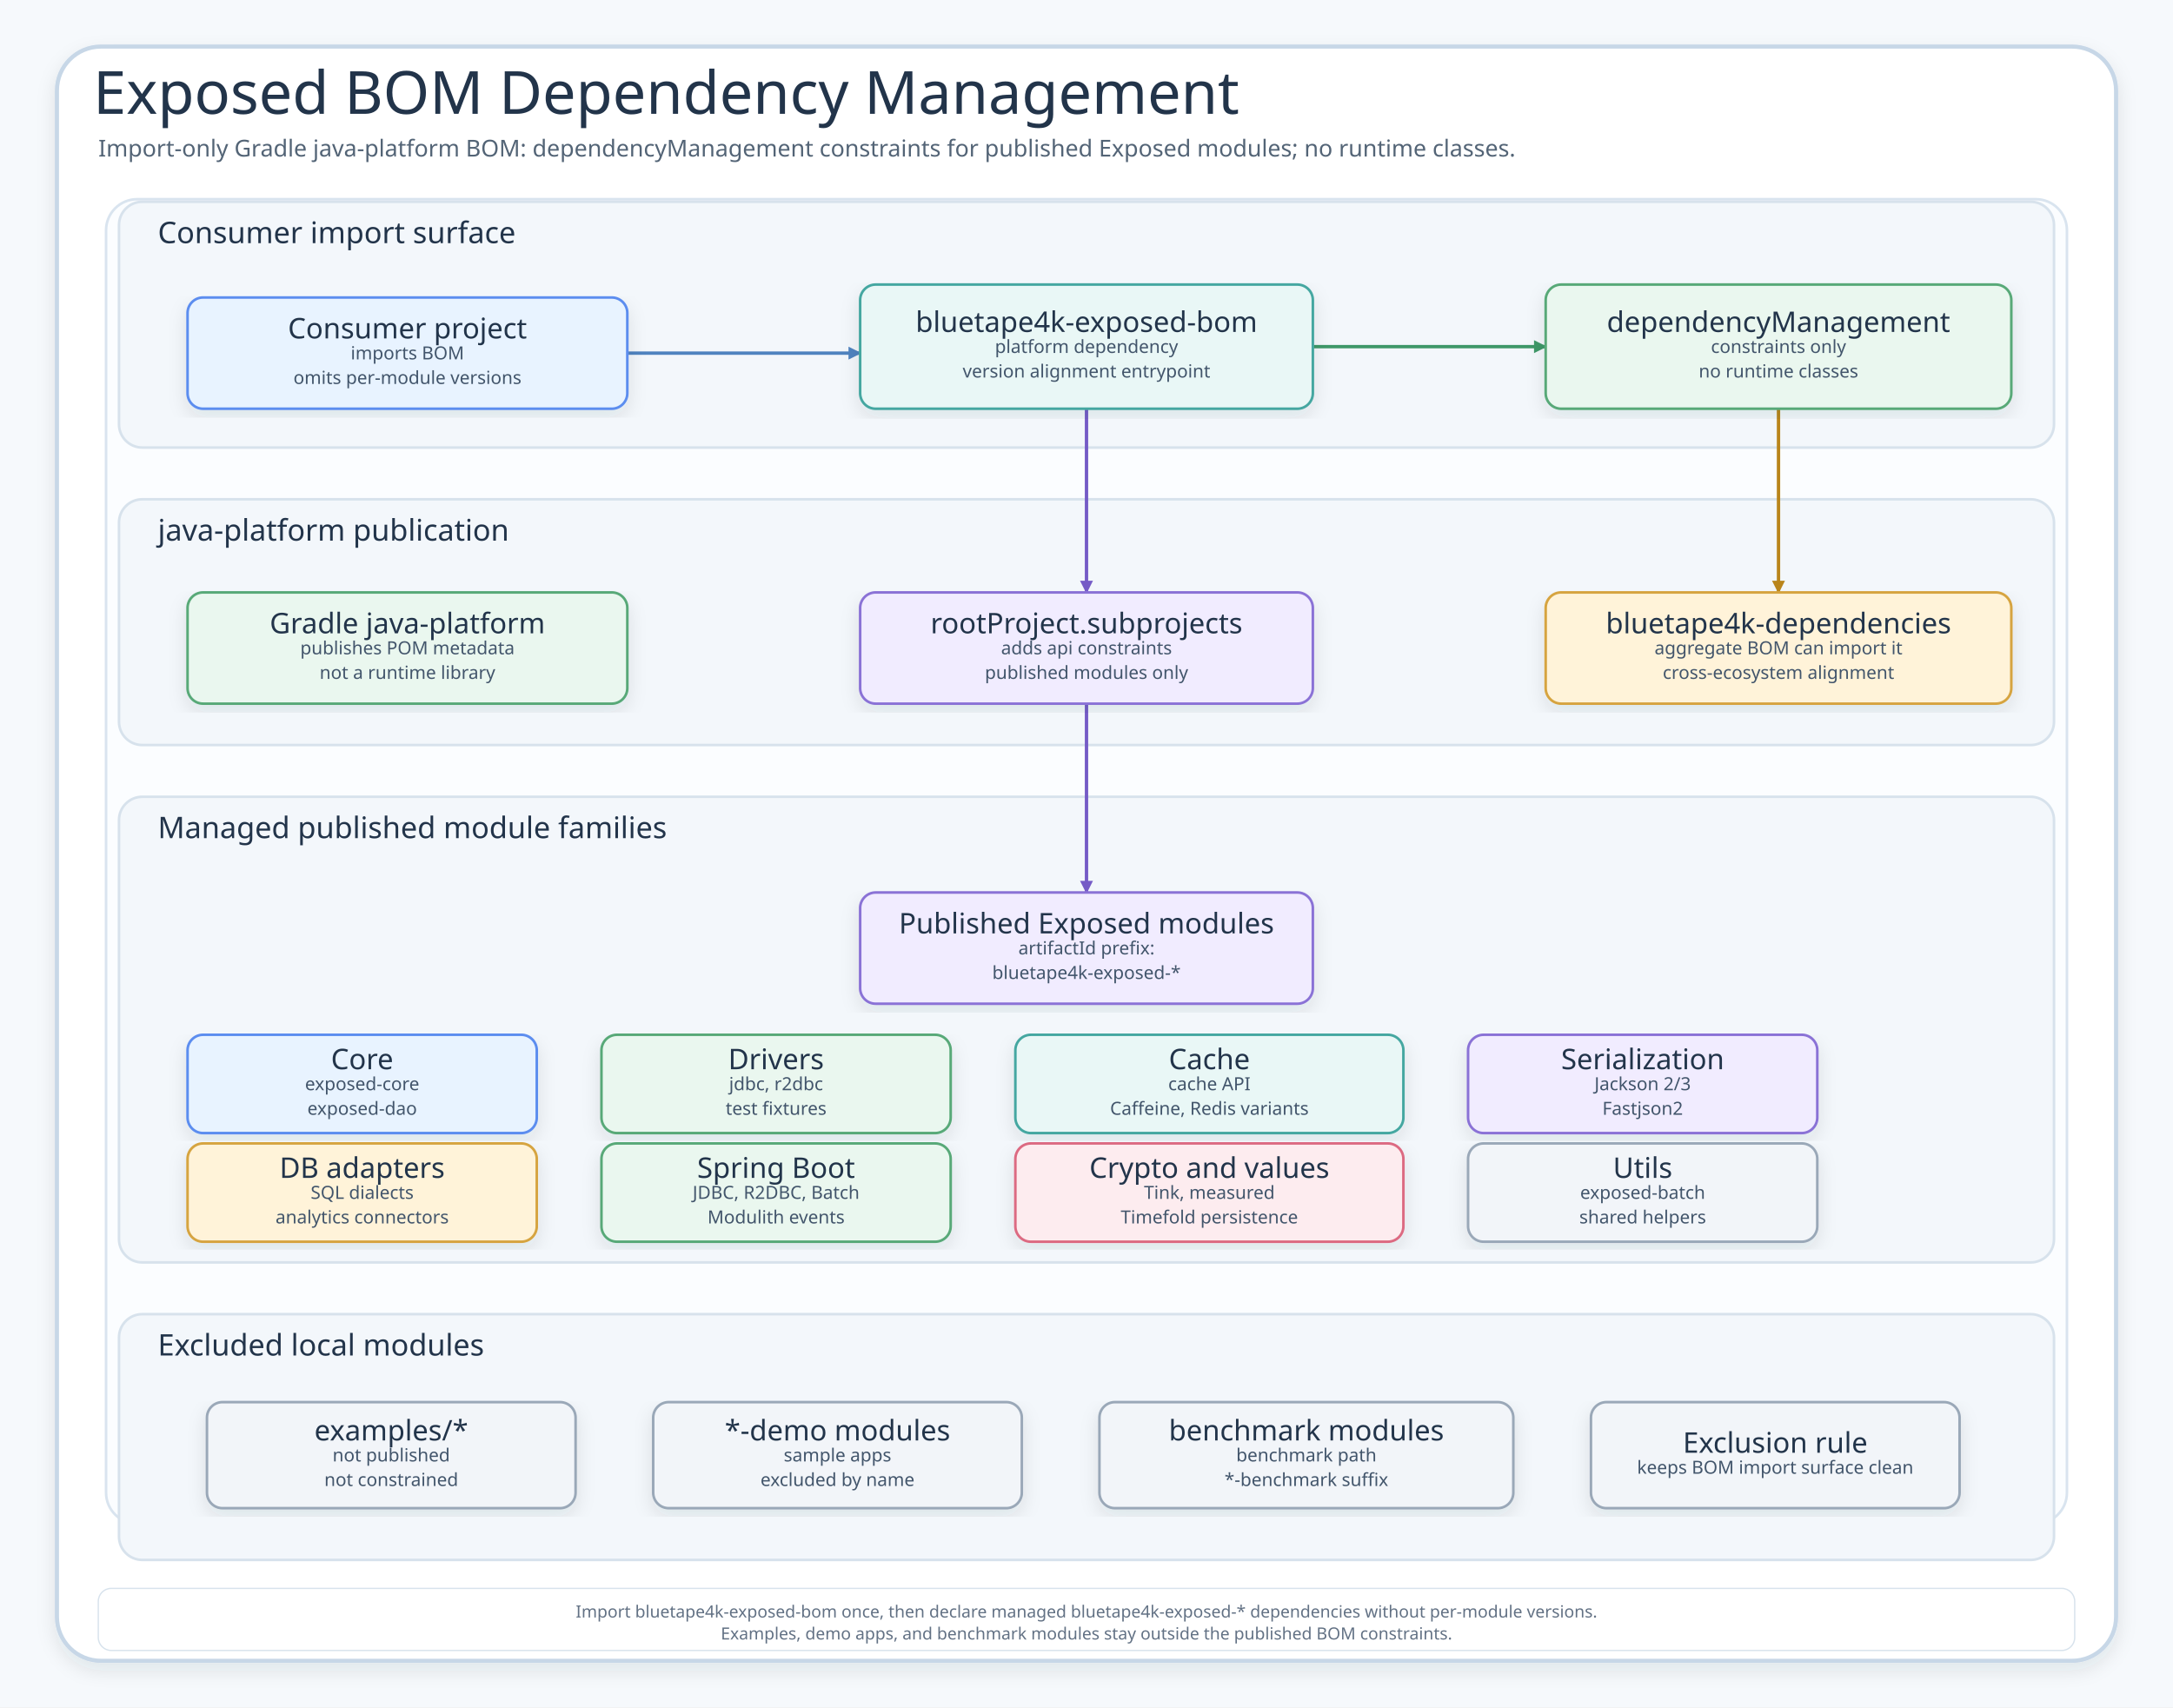
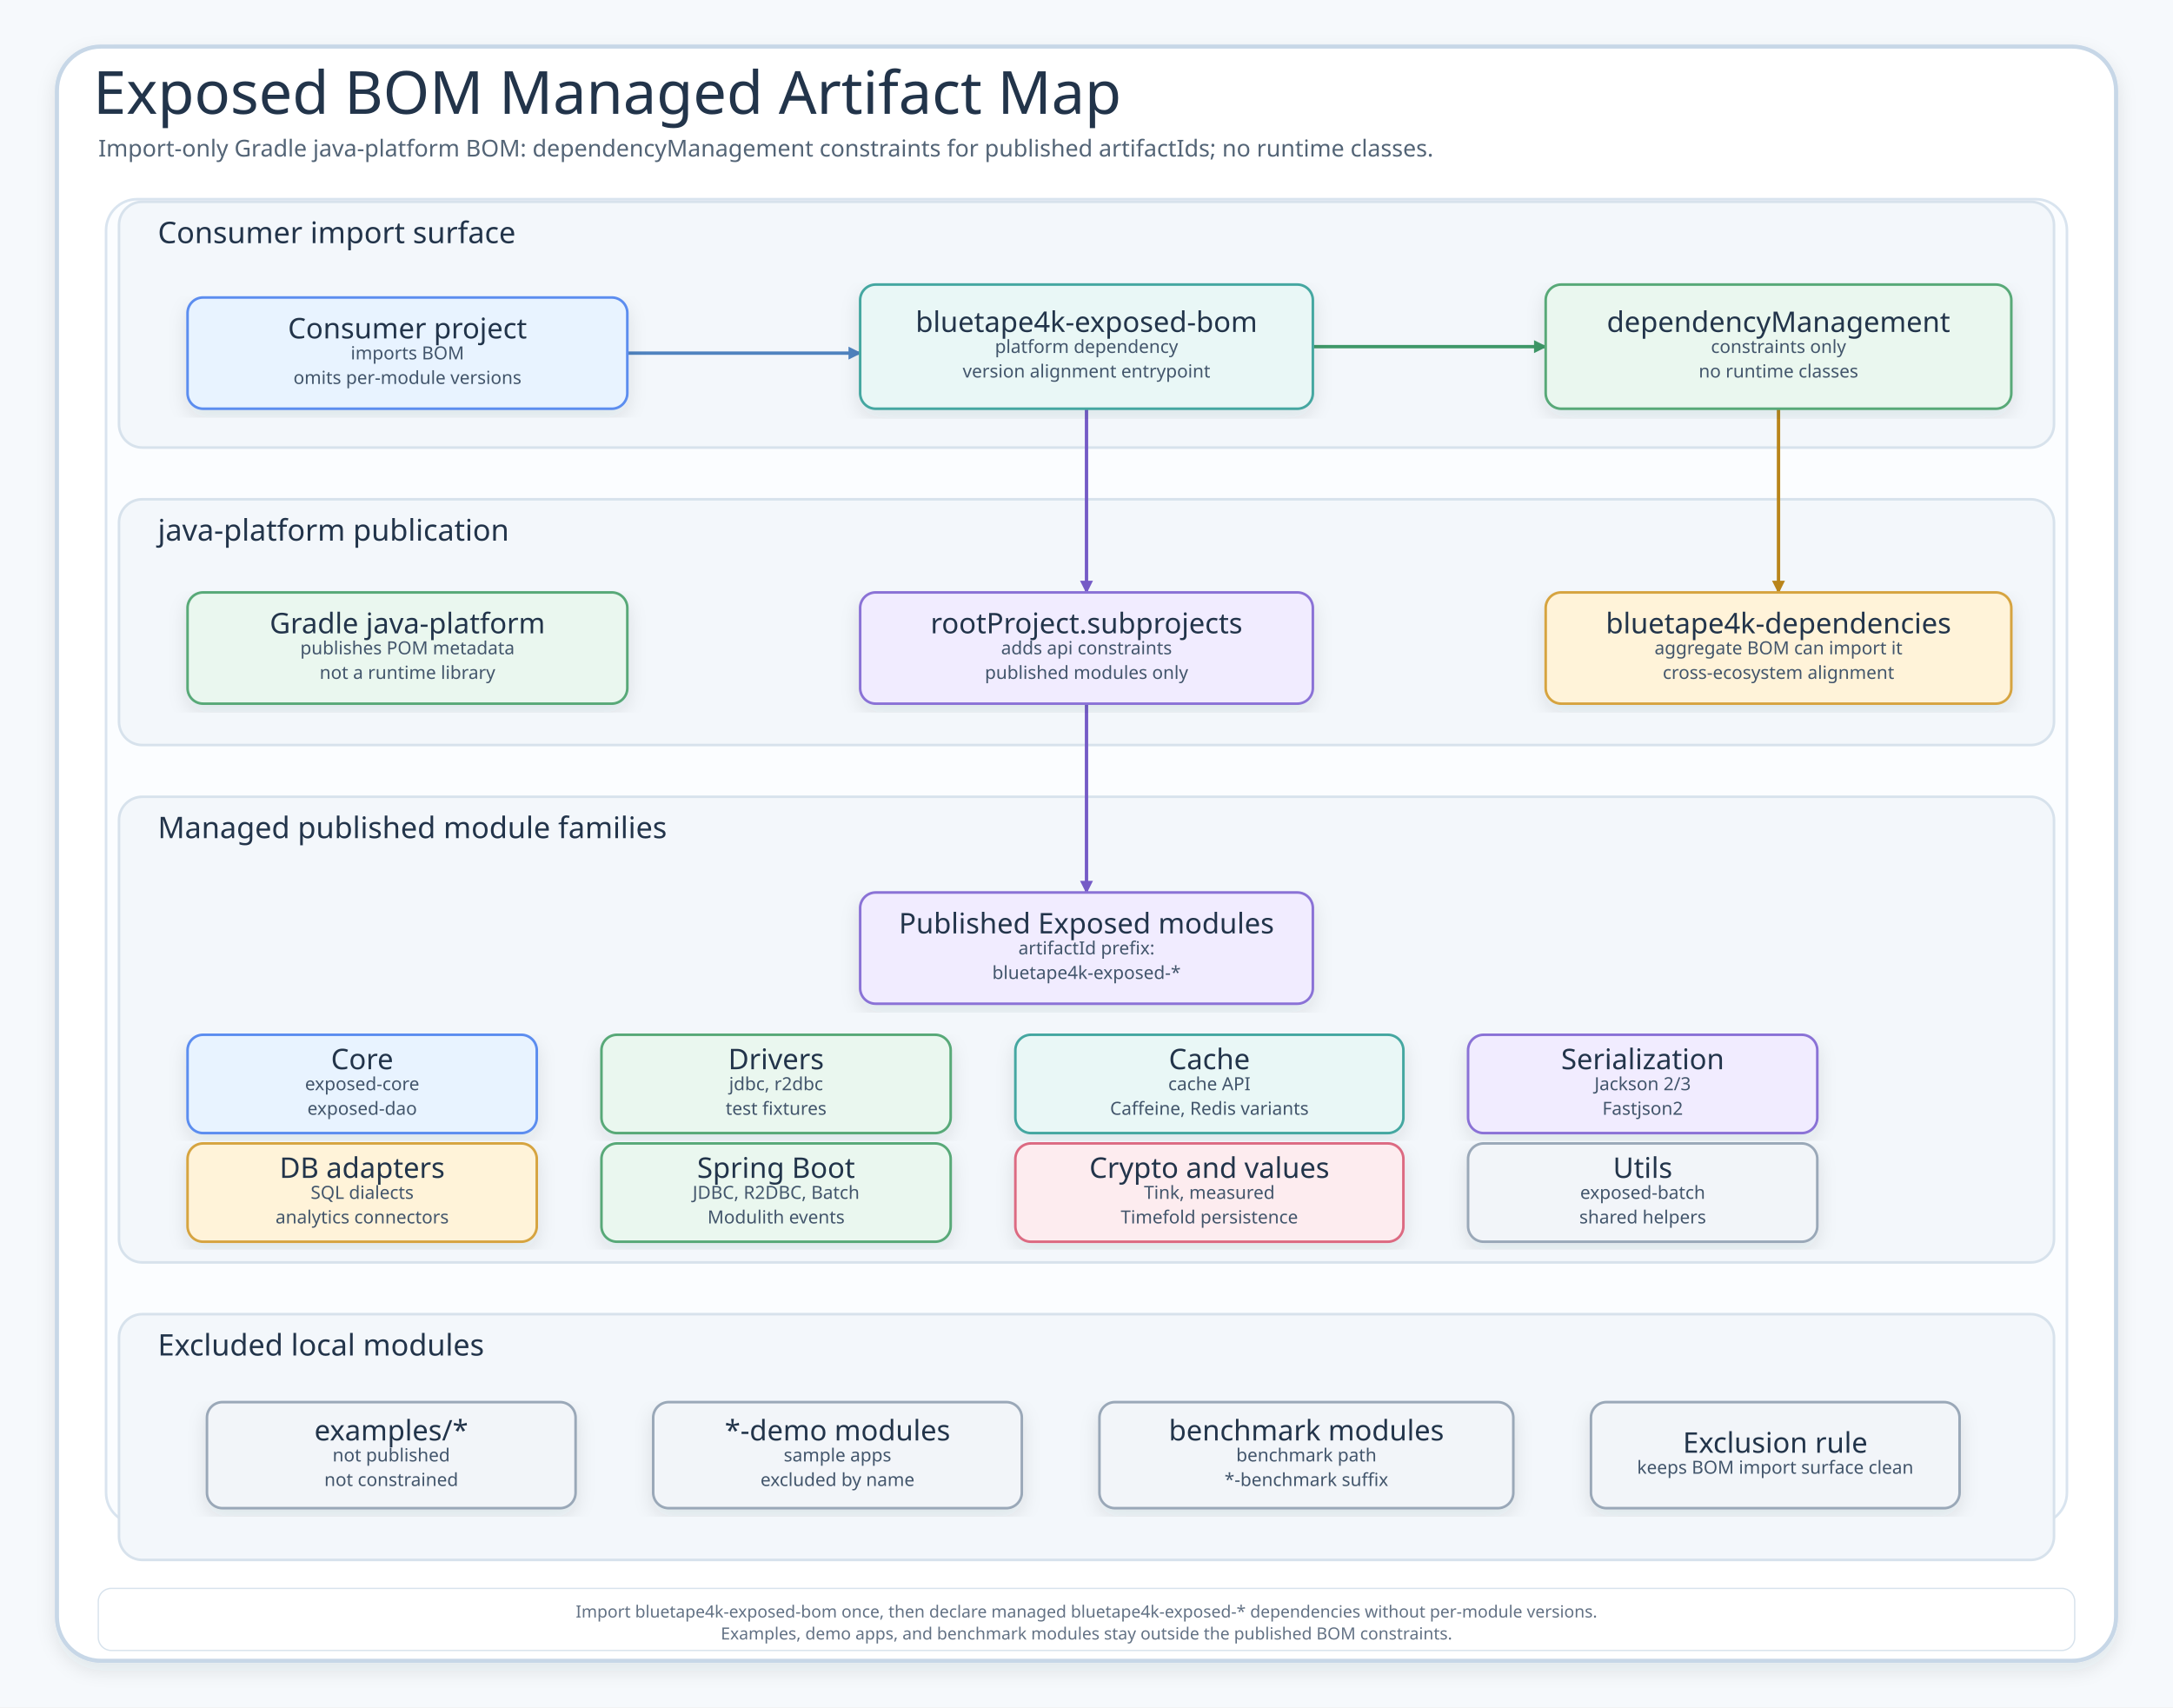
<svg xmlns="http://www.w3.org/2000/svg" width="1680" height="1320" viewBox="0 0 1680 1320" role="img" aria-labelledby="title desc">
  <defs>
    <filter id="shadow" x="-8%" y="-8%" width="116%" height="116%">
      <feDropShadow dx="0" dy="6" stdDeviation="7" flood-color="#203040" flood-opacity="0.10" />
    </filter>
    <marker id="arrow" viewBox="0 0 10 10" markerWidth="10" markerHeight="10" refX="9" refY="5" orient="auto" markerUnits="userSpaceOnUse">
      <path d="M 0 0 L 10 5 L 0 10 Z" fill="context-stroke" />
    </marker>
    <marker id="generalizationArrow" viewBox="0 0 10 10" markerWidth="10" markerHeight="10" refX="9" refY="5" orient="auto" markerUnits="userSpaceOnUse">
      <path d="M 1 1 L 9 5 L 1 9 Z" fill="#FFFFFF" stroke="context-stroke" stroke-width="1.2" />
    </marker>
    <style>
      .canvas{fill:#F6F9FC}.decor{fill:#FFFFFF;stroke:#C7D7E7;stroke-width:3.2;filter:url(#shadow)}
      .innerFrame{fill:#FBFDFF;stroke:#D9E4EF;stroke-width:2}
      .title{font-family:"Architects Daughter";font-size:46px;fill:#22344A;font-weight:400}
      .subtitle{font-family:"Comic Mono";font-size:18px;fill:#536476;font-weight:400}
      .group{fill:#F3F7FB;stroke:#D7E2EC;stroke-width:2}.group-title{font-family:"Architects Daughter";font-size:23px;fill:#22344A;font-weight:400}
      .card-title{font-family:"Architects Daughter";font-size:22px;fill:#22344A;font-weight:400}.detail{font-family:"Comic Mono";font-size:14px;fill:#42556B;font-weight:400}
      .small{font-family:"Comic Mono";font-size:13px;fill:#627184;font-weight:400}.shape{filter:url(#shadow);stroke-width:2}
      .connector{fill:none;stroke-width:2.6;marker-end:url(#arrow);stroke-linejoin:round;stroke-linecap:round}.generalization{marker-end:url(#generalizationArrow)}.dashed{stroke-dasharray:7 6}
      .pill{fill:#FFFFFF;stroke:#D7E2EC;stroke-width:1}
    </style>
  </defs>
  <rect class="canvas" width="1680" height="1320" />
  <rect class="decor" x="44" y="36" width="1592" height="1248" rx="34" />
  <rect class="innerFrame" x="82" y="154" width="1516" height="1024" rx="24" />
-   <text class="title" x="72" y="88">Exposed BOM Dependency Management</text>
-   <text class="subtitle" x="76" y="121">Import-only Gradle java-platform BOM: dependencyManagement constraints for published Exposed modules; no runtime classes.</text>
+   <text class="title" x="72" y="88">Exposed BOM Managed Artifact Map</text>
+   <text class="subtitle" x="76" y="121">Import-only Gradle java-platform BOM: dependencyManagement constraints for published artifactIds; no runtime classes.</text>
  <g id="group-import">
    <rect class="group" x="92" y="156" width="1496" height="190" rx="18" />
    <text class="group-title" x="122" y="180" dominant-baseline="middle">Consumer import surface</text>
  </g>
  <g id="group-platform">
    <rect class="group" x="92" y="386" width="1496" height="190" rx="18" />
    <text class="group-title" x="122" y="410" dominant-baseline="middle">java-platform publication</text>
  </g>
  <g id="group-managed">
    <rect class="group" x="92" y="616" width="1496" height="360" rx="18" />
    <text class="group-title" x="122" y="640" dominant-baseline="middle">Managed published module families</text>
  </g>
  <g id="group-excluded">
    <rect class="group" x="92" y="1016" width="1496" height="190" rx="18" />
    <text class="group-title" x="122" y="1040" dominant-baseline="middle">Excluded local modules</text>
  </g>
  <path id="route-consumer-bom" data-edge="consumer-&gt;bom" data-label="imports version platform" class="connector" d="M 485 273 L 665 273" stroke="#4F83BF" />
  <path id="route-bom-dm" data-edge="bom-&gt;dm" data-label="publishes managed constraints" class="connector" d="M 1015 268 L 1195 268" stroke="#3E9868" />
  <path id="route-bom-subprojects" data-edge="bom-&gt;subprojects" data-label="constraint source" class="connector" d="M 840 316 L 840 458" stroke="#755BC6" />
  <path id="route-dm-aggregate" data-edge="dm-&gt;aggregate" data-label="aggregate BOM can consume it" class="connector" d="M 1375 316 L 1375 458" stroke="#B9851B" />
  <path id="route-subprojects-published" data-edge="subprojects-&gt;published" data-label="filters published modules" class="connector" d="M 840 544 L 840 690" stroke="#755BC6" />
  <g id="node-consumer" data-node="consumer" transform="translate(145,230)">
    <rect class="shape" x="0" y="0" width="340" height="86" rx="12" fill="#E8F3FF" stroke="#5B8DEF" />
    <text class="card-title" x="170" y="24" text-anchor="middle" dominant-baseline="middle">Consumer project</text>
    <text class="detail" x="170" y="43" text-anchor="middle" dominant-baseline="middle">imports BOM</text>
    <text class="detail" x="170" y="62" text-anchor="middle" dominant-baseline="middle">omits per-module versions</text>
  </g>
  <g id="node-bom" data-node="bom" transform="translate(665,220)">
    <rect class="shape" x="0" y="0" width="350" height="96" rx="12" fill="#E9F7F6" stroke="#45A7A1" />
    <text class="card-title" x="175" y="29" text-anchor="middle" dominant-baseline="middle">bluetape4k-exposed-bom</text>
    <text class="detail" x="175" y="48" text-anchor="middle" dominant-baseline="middle">platform dependency</text>
    <text class="detail" x="175" y="67" text-anchor="middle" dominant-baseline="middle">version alignment entrypoint</text>
  </g>
  <g id="node-dm" data-node="dm" transform="translate(1195,220)">
    <rect class="shape" x="0" y="0" width="360" height="96" rx="12" fill="#EAF7EF" stroke="#58A978" />
    <text class="card-title" x="180" y="29" text-anchor="middle" dominant-baseline="middle">dependencyManagement</text>
    <text class="detail" x="180" y="48" text-anchor="middle" dominant-baseline="middle">constraints only</text>
    <text class="detail" x="180" y="67" text-anchor="middle" dominant-baseline="middle">no runtime classes</text>
  </g>
  <g id="node-java-platform" data-node="java-platform" transform="translate(145,458)">
    <rect class="shape" x="0" y="0" width="340" height="86" rx="12" fill="#EAF7EF" stroke="#58A978" />
    <text class="card-title" x="170" y="24" text-anchor="middle" dominant-baseline="middle">Gradle java-platform</text>
    <text class="detail" x="170" y="43" text-anchor="middle" dominant-baseline="middle">publishes POM metadata</text>
    <text class="detail" x="170" y="62" text-anchor="middle" dominant-baseline="middle">not a runtime library</text>
  </g>
  <g id="node-subprojects" data-node="subprojects" transform="translate(665,458)">
    <rect class="shape" x="0" y="0" width="350" height="86" rx="12" fill="#F1ECFF" stroke="#8A72D6" />
    <text class="card-title" x="175" y="24" text-anchor="middle" dominant-baseline="middle">rootProject.subprojects</text>
    <text class="detail" x="175" y="43" text-anchor="middle" dominant-baseline="middle">adds api constraints</text>
    <text class="detail" x="175" y="62" text-anchor="middle" dominant-baseline="middle">published modules only</text>
  </g>
  <g id="node-aggregate" data-node="aggregate" transform="translate(1195,458)">
    <rect class="shape" x="0" y="0" width="360" height="86" rx="12" fill="#FFF3D9" stroke="#D6A441" />
    <text class="card-title" x="180" y="24" text-anchor="middle" dominant-baseline="middle">bluetape4k-dependencies</text>
    <text class="detail" x="180" y="43" text-anchor="middle" dominant-baseline="middle">aggregate BOM can import it</text>
    <text class="detail" x="180" y="62" text-anchor="middle" dominant-baseline="middle">cross-ecosystem alignment</text>
  </g>
  <g id="node-published" data-node="published" transform="translate(665,690)">
    <rect class="shape" x="0" y="0" width="350" height="86" rx="12" fill="#F1ECFF" stroke="#8A72D6" />
    <text class="card-title" x="175" y="24" text-anchor="middle" dominant-baseline="middle">Published Exposed modules</text>
    <text class="detail" x="175" y="43" text-anchor="middle" dominant-baseline="middle">artifactId prefix:</text>
    <text class="detail" x="175" y="62" text-anchor="middle" dominant-baseline="middle">bluetape4k-exposed-*</text>
  </g>
  <g id="node-core" data-node="core" transform="translate(145,800)">
    <rect class="shape" x="0" y="0" width="270" height="76" rx="12" fill="#E8F3FF" stroke="#5B8DEF" />
    <text class="card-title" x="135" y="19" text-anchor="middle" dominant-baseline="middle">Core</text>
    <text class="detail" x="135" y="38" text-anchor="middle" dominant-baseline="middle">exposed-core</text>
    <text class="detail" x="135" y="57" text-anchor="middle" dominant-baseline="middle">exposed-dao</text>
  </g>
  <g id="node-drivers" data-node="drivers" transform="translate(465,800)">
    <rect class="shape" x="0" y="0" width="270" height="76" rx="12" fill="#EAF7EF" stroke="#58A978" />
    <text class="card-title" x="135" y="19" text-anchor="middle" dominant-baseline="middle">Drivers</text>
    <text class="detail" x="135" y="38" text-anchor="middle" dominant-baseline="middle">jdbc, r2dbc</text>
    <text class="detail" x="135" y="57" text-anchor="middle" dominant-baseline="middle">test fixtures</text>
  </g>
  <g id="node-cache" data-node="cache" transform="translate(785,800)">
    <rect class="shape" x="0" y="0" width="300" height="76" rx="12" fill="#E9F7F6" stroke="#45A7A1" />
    <text class="card-title" x="150" y="19" text-anchor="middle" dominant-baseline="middle">Cache</text>
    <text class="detail" x="150" y="38" text-anchor="middle" dominant-baseline="middle">cache API</text>
    <text class="detail" x="150" y="57" text-anchor="middle" dominant-baseline="middle">Caffeine, Redis variants</text>
  </g>
  <g id="node-serialization" data-node="serialization" transform="translate(1135,800)">
    <rect class="shape" x="0" y="0" width="270" height="76" rx="12" fill="#F1ECFF" stroke="#8A72D6" />
    <text class="card-title" x="135" y="19" text-anchor="middle" dominant-baseline="middle">Serialization</text>
    <text class="detail" x="135" y="38" text-anchor="middle" dominant-baseline="middle">Jackson 2/3</text>
    <text class="detail" x="135" y="57" text-anchor="middle" dominant-baseline="middle">Fastjson2</text>
  </g>
  <g id="node-db" data-node="db" transform="translate(145,884)">
    <rect class="shape" x="0" y="0" width="270" height="76" rx="12" fill="#FFF3D9" stroke="#D6A441" />
    <text class="card-title" x="135" y="19" text-anchor="middle" dominant-baseline="middle">DB adapters</text>
    <text class="detail" x="135" y="38" text-anchor="middle" dominant-baseline="middle">SQL dialects</text>
    <text class="detail" x="135" y="57" text-anchor="middle" dominant-baseline="middle">analytics connectors</text>
  </g>
  <g id="node-spring" data-node="spring" transform="translate(465,884)">
    <rect class="shape" x="0" y="0" width="270" height="76" rx="12" fill="#EAF7EF" stroke="#58A978" />
    <text class="card-title" x="135" y="19" text-anchor="middle" dominant-baseline="middle">Spring Boot</text>
    <text class="detail" x="135" y="38" text-anchor="middle" dominant-baseline="middle">JDBC, R2DBC, Batch</text>
    <text class="detail" x="135" y="57" text-anchor="middle" dominant-baseline="middle">Modulith events</text>
  </g>
  <g id="node-crypto" data-node="crypto" transform="translate(785,884)">
    <rect class="shape" x="0" y="0" width="300" height="76" rx="12" fill="#FDECEF" stroke="#DC6B82" />
    <text class="card-title" x="150" y="19" text-anchor="middle" dominant-baseline="middle">Crypto and values</text>
    <text class="detail" x="150" y="38" text-anchor="middle" dominant-baseline="middle">Tink, measured</text>
    <text class="detail" x="150" y="57" text-anchor="middle" dominant-baseline="middle">Timefold persistence</text>
  </g>
  <g id="node-utils" data-node="utils" transform="translate(1135,884)">
    <rect class="shape" x="0" y="0" width="270" height="76" rx="12" fill="#F2F5F9" stroke="#9AA8B8" />
    <text class="card-title" x="135" y="19" text-anchor="middle" dominant-baseline="middle">Utils</text>
    <text class="detail" x="135" y="38" text-anchor="middle" dominant-baseline="middle">exposed-batch</text>
    <text class="detail" x="135" y="57" text-anchor="middle" dominant-baseline="middle">shared helpers</text>
  </g>
  <g id="node-examples" data-node="examples" transform="translate(160,1084)">
    <rect class="shape" x="0" y="0" width="285" height="82" rx="12" fill="#F2F5F9" stroke="#9AA8B8" />
    <text class="card-title" x="142.5" y="22" text-anchor="middle" dominant-baseline="middle">examples/*</text>
    <text class="detail" x="142.5" y="41" text-anchor="middle" dominant-baseline="middle">not published</text>
    <text class="detail" x="142.5" y="60" text-anchor="middle" dominant-baseline="middle">not constrained</text>
  </g>
  <g id="node-demos" data-node="demos" transform="translate(505,1084)">
    <rect class="shape" x="0" y="0" width="285" height="82" rx="12" fill="#F2F5F9" stroke="#9AA8B8" />
    <text class="card-title" x="142.5" y="22" text-anchor="middle" dominant-baseline="middle">*-demo modules</text>
    <text class="detail" x="142.5" y="41" text-anchor="middle" dominant-baseline="middle">sample apps</text>
    <text class="detail" x="142.5" y="60" text-anchor="middle" dominant-baseline="middle">excluded by name</text>
  </g>
  <g id="node-benchmarks" data-node="benchmarks" transform="translate(850,1084)">
    <rect class="shape" x="0" y="0" width="320" height="82" rx="12" fill="#F2F5F9" stroke="#9AA8B8" />
    <text class="card-title" x="160" y="22" text-anchor="middle" dominant-baseline="middle">benchmark modules</text>
    <text class="detail" x="160" y="41" text-anchor="middle" dominant-baseline="middle">benchmark path</text>
    <text class="detail" x="160" y="60" text-anchor="middle" dominant-baseline="middle">*-benchmark suffix</text>
  </g>
  <g id="node-rule" data-node="rule" transform="translate(1230,1084)">
    <rect class="shape" x="0" y="0" width="285" height="82" rx="12" fill="#F2F5F9" stroke="#9AA8B8" />
    <text class="card-title" x="142.5" y="31.5" text-anchor="middle" dominant-baseline="middle">Exclusion rule</text>
    <text class="detail" x="142.5" y="50.5" text-anchor="middle" dominant-baseline="middle">keeps BOM import surface clean</text>
  </g>
  <g transform="translate(76,1228)" data-footer="repository-project-module">
    <rect class="pill" x="0" y="0" width="1528" height="48" rx="10" />
    <text class="small" x="764" y="18" text-anchor="middle" dominant-baseline="middle">Import bluetape4k-exposed-bom once, then declare managed bluetape4k-exposed-* dependencies without per-module versions.</text>
    <text class="small" x="764" y="35" text-anchor="middle" dominant-baseline="middle">Examples, demo apps, and benchmark modules stay outside the published BOM constraints.</text>
  </g>
</svg>
